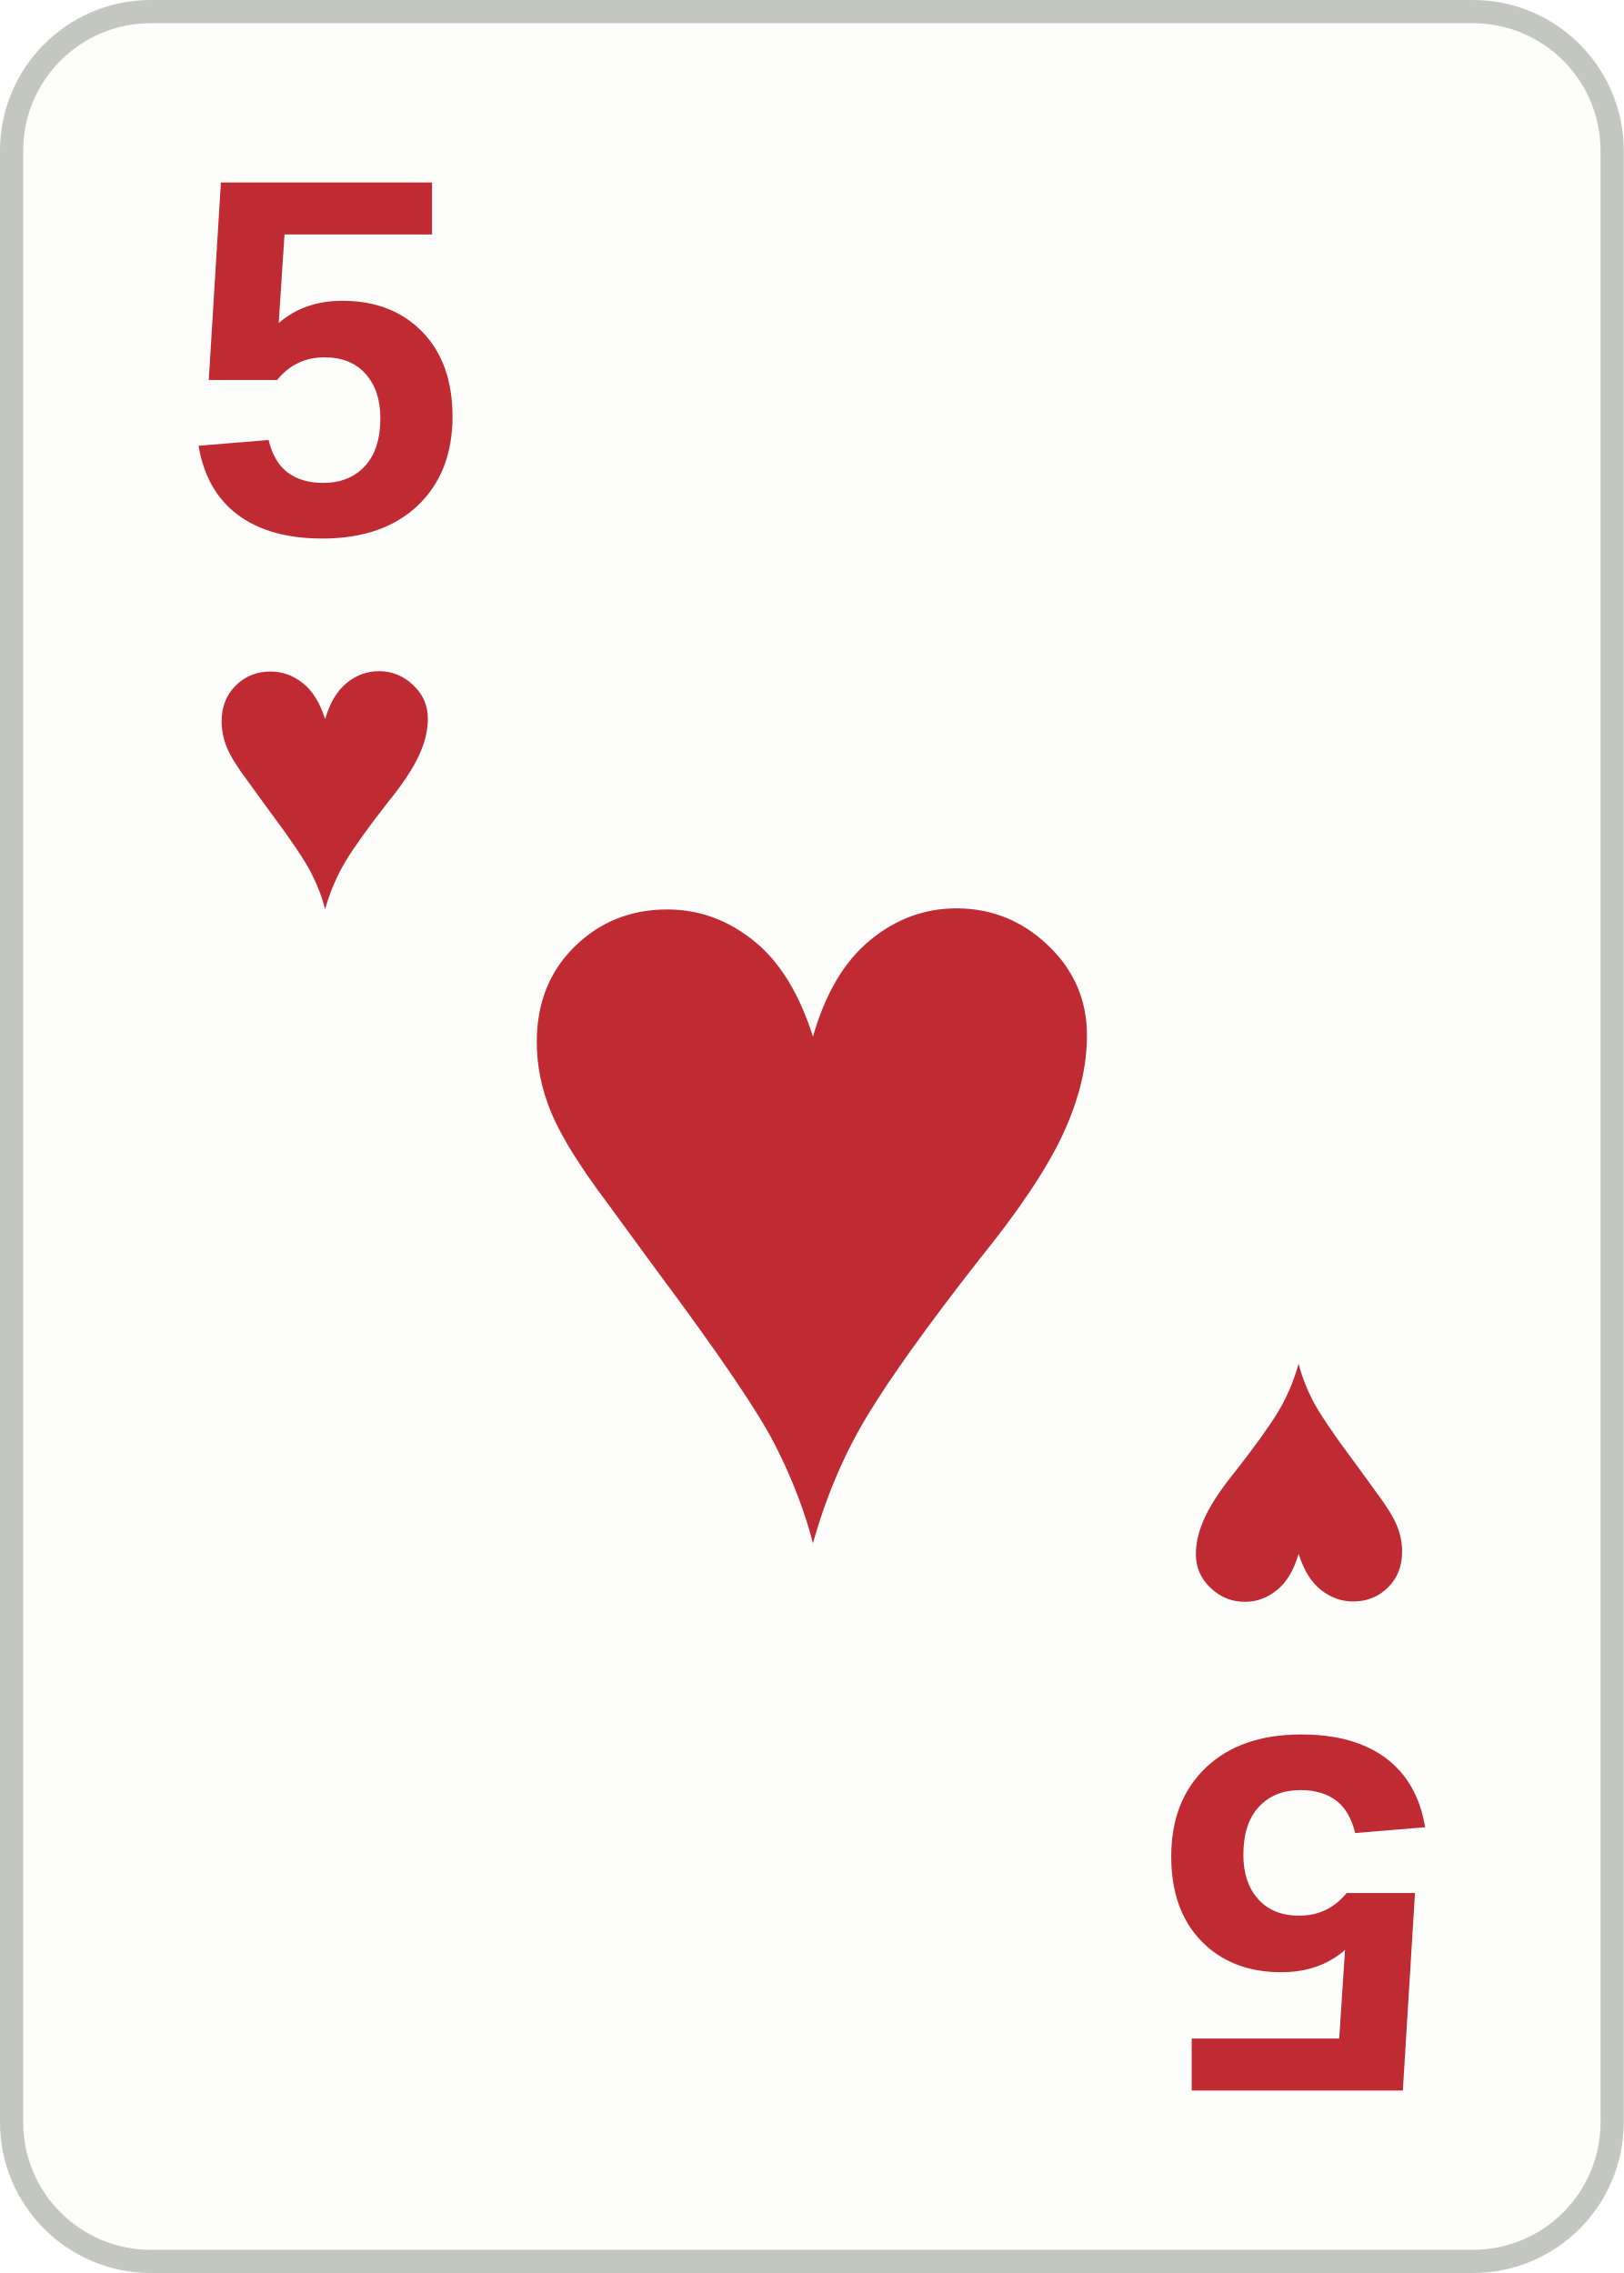
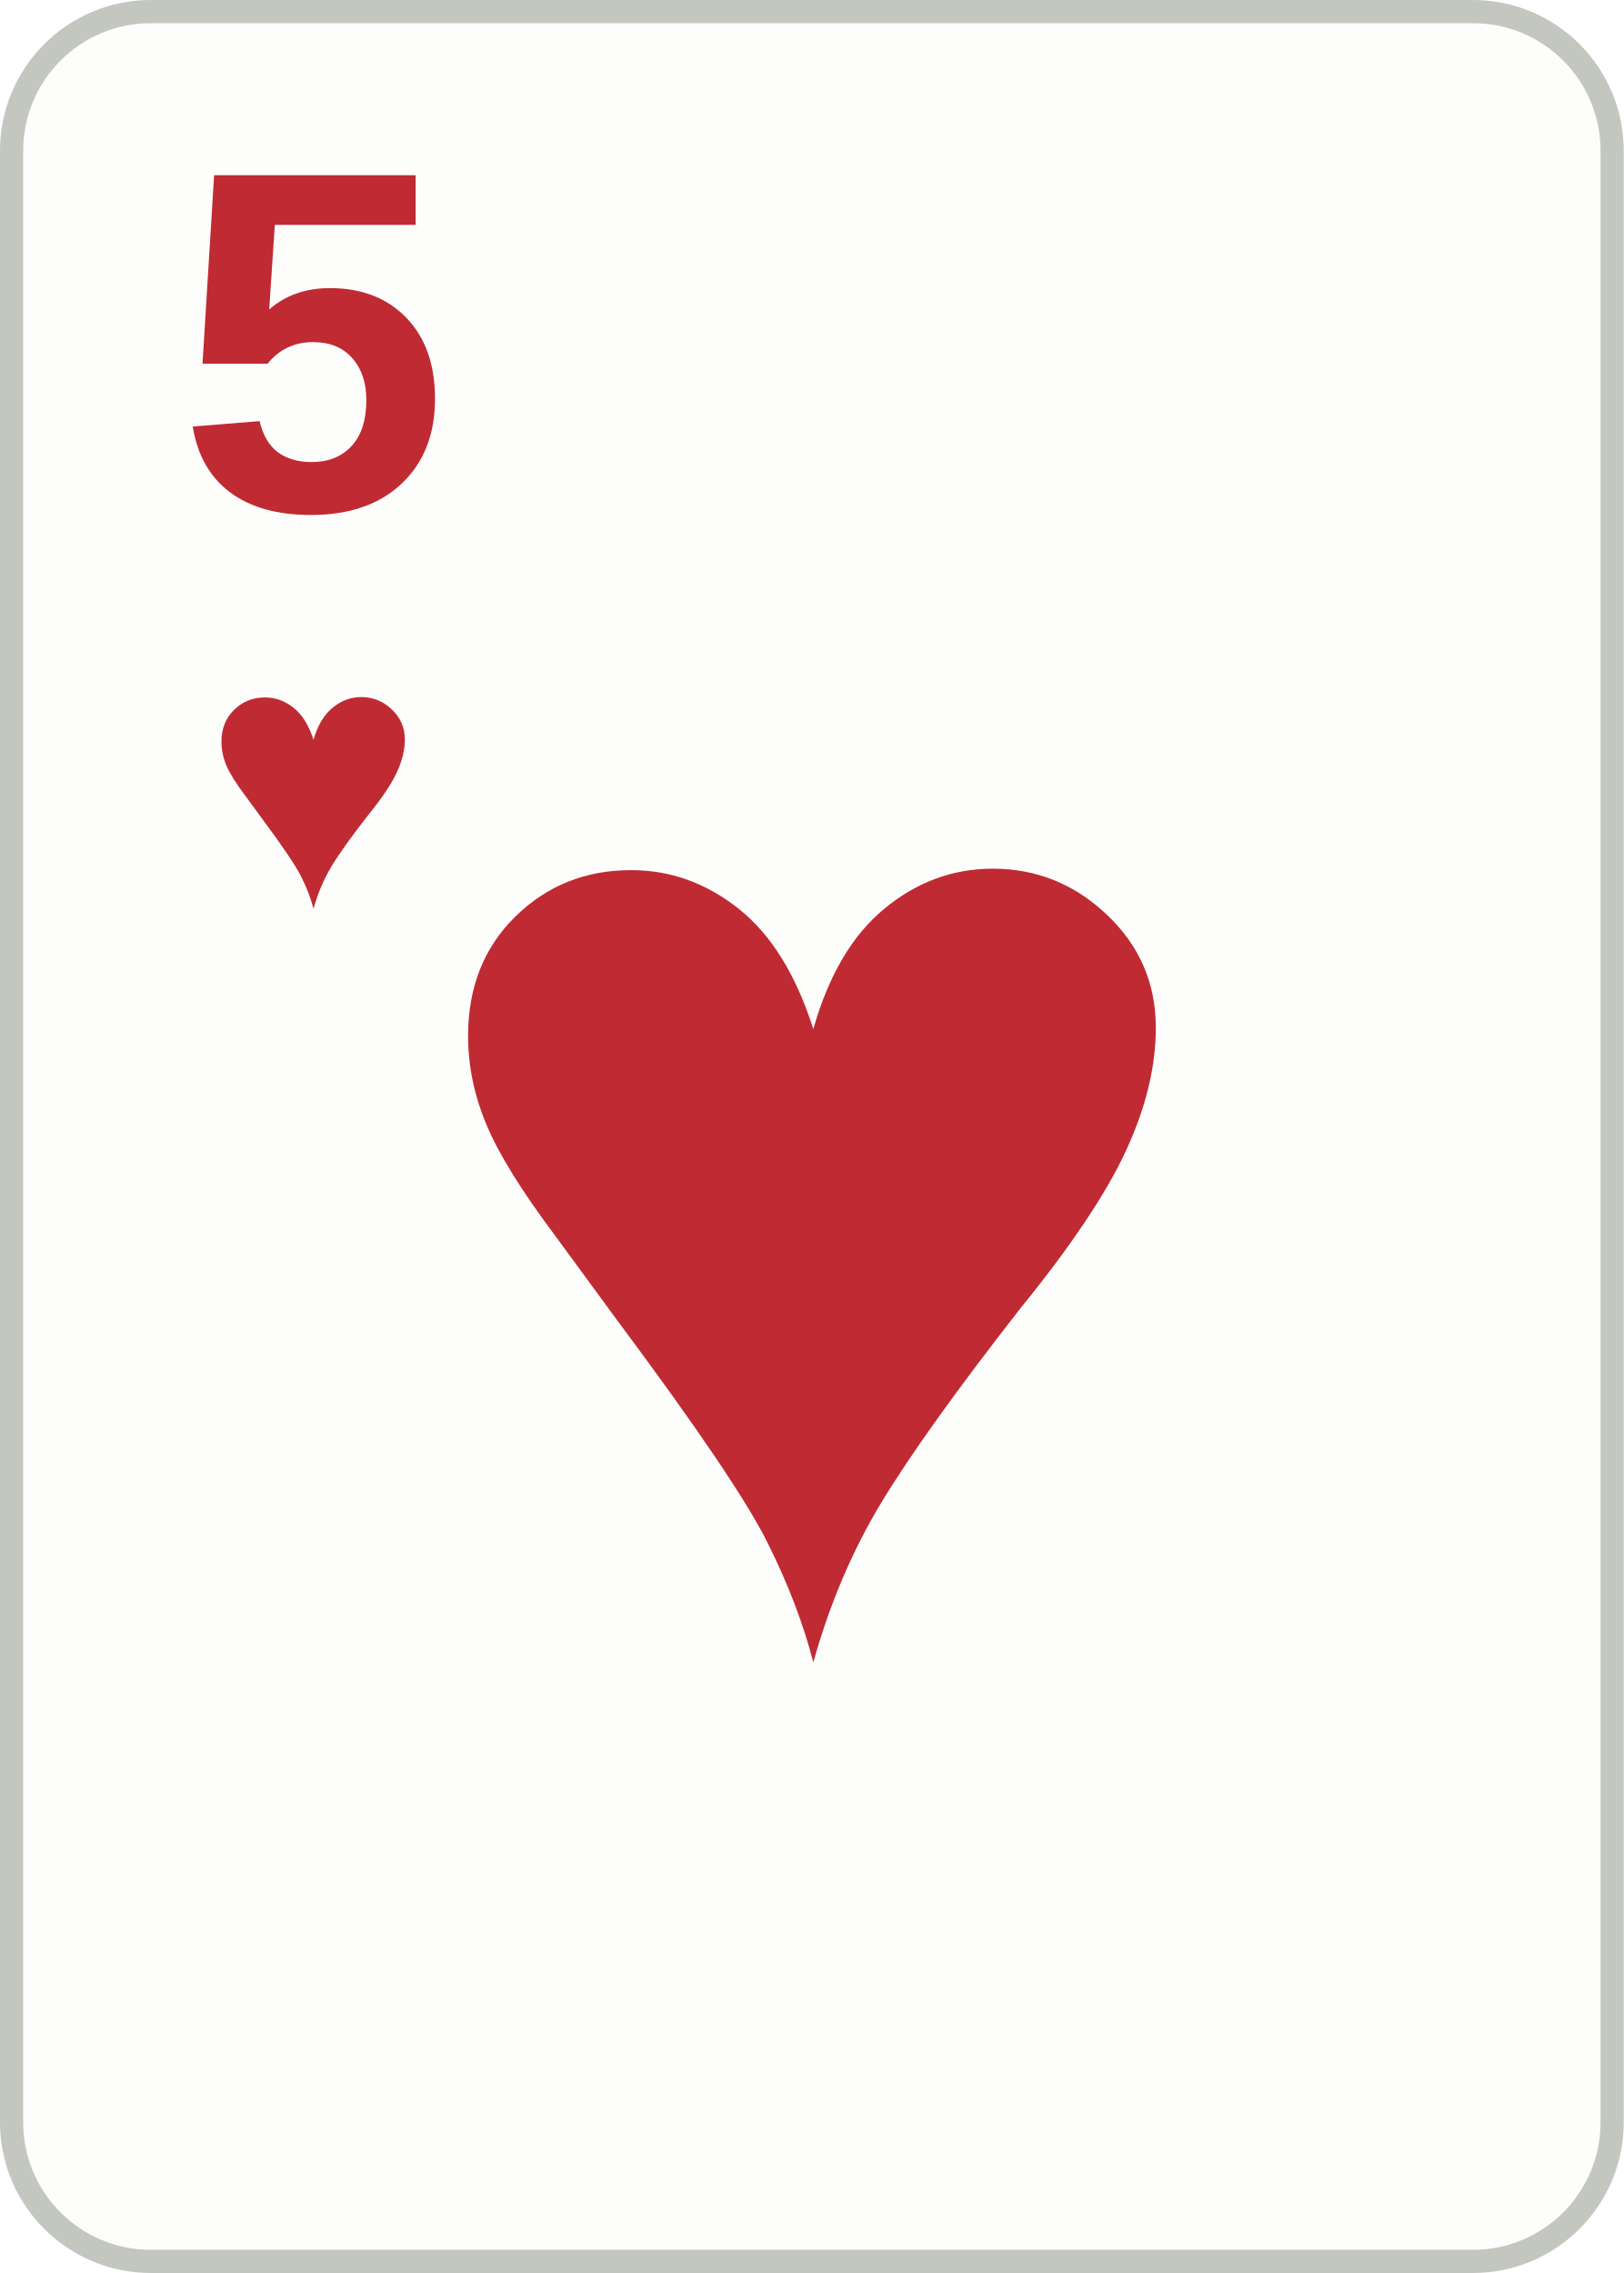
<svg xmlns="http://www.w3.org/2000/svg" viewBox="0 0 140 196">
  <rect x="1" y="1" width="138" height="194" rx="12" fill="#fdfdfb" stroke="#c4c7c0" stroke-width="2" />
  <g font-family="Arial,Helvetica,sans-serif" font-weight="700">
-     <text x="28" y="46" font-size="44" text-anchor="middle" fill="#c02a33">5</text>
-     <text x="28" y="78" font-size="36" text-anchor="middle" fill="#c02a33">♥</text>
-     <g transform="rotate(180 70 98)">
-       <text x="28" y="46" font-size="44" text-anchor="middle" fill="#c02a33">5</text>
-       <text x="28" y="78" font-size="36" text-anchor="middle" fill="#c02a33">♥</text>
-     </g>
-     <text x="70" y="132" font-size="96" text-anchor="middle" fill="#c02a33">♥</text>
+     <text x="27" y="44" font-size="42" text-anchor="middle" fill="#c02a33">5</text>
+     <text x="27" y="78" font-size="32" text-anchor="middle" fill="#c02a33">♥</text>
+     <text x="70" y="142" font-size="120" text-anchor="middle" fill="#c02a33">♥</text>
  </g>
</svg>
